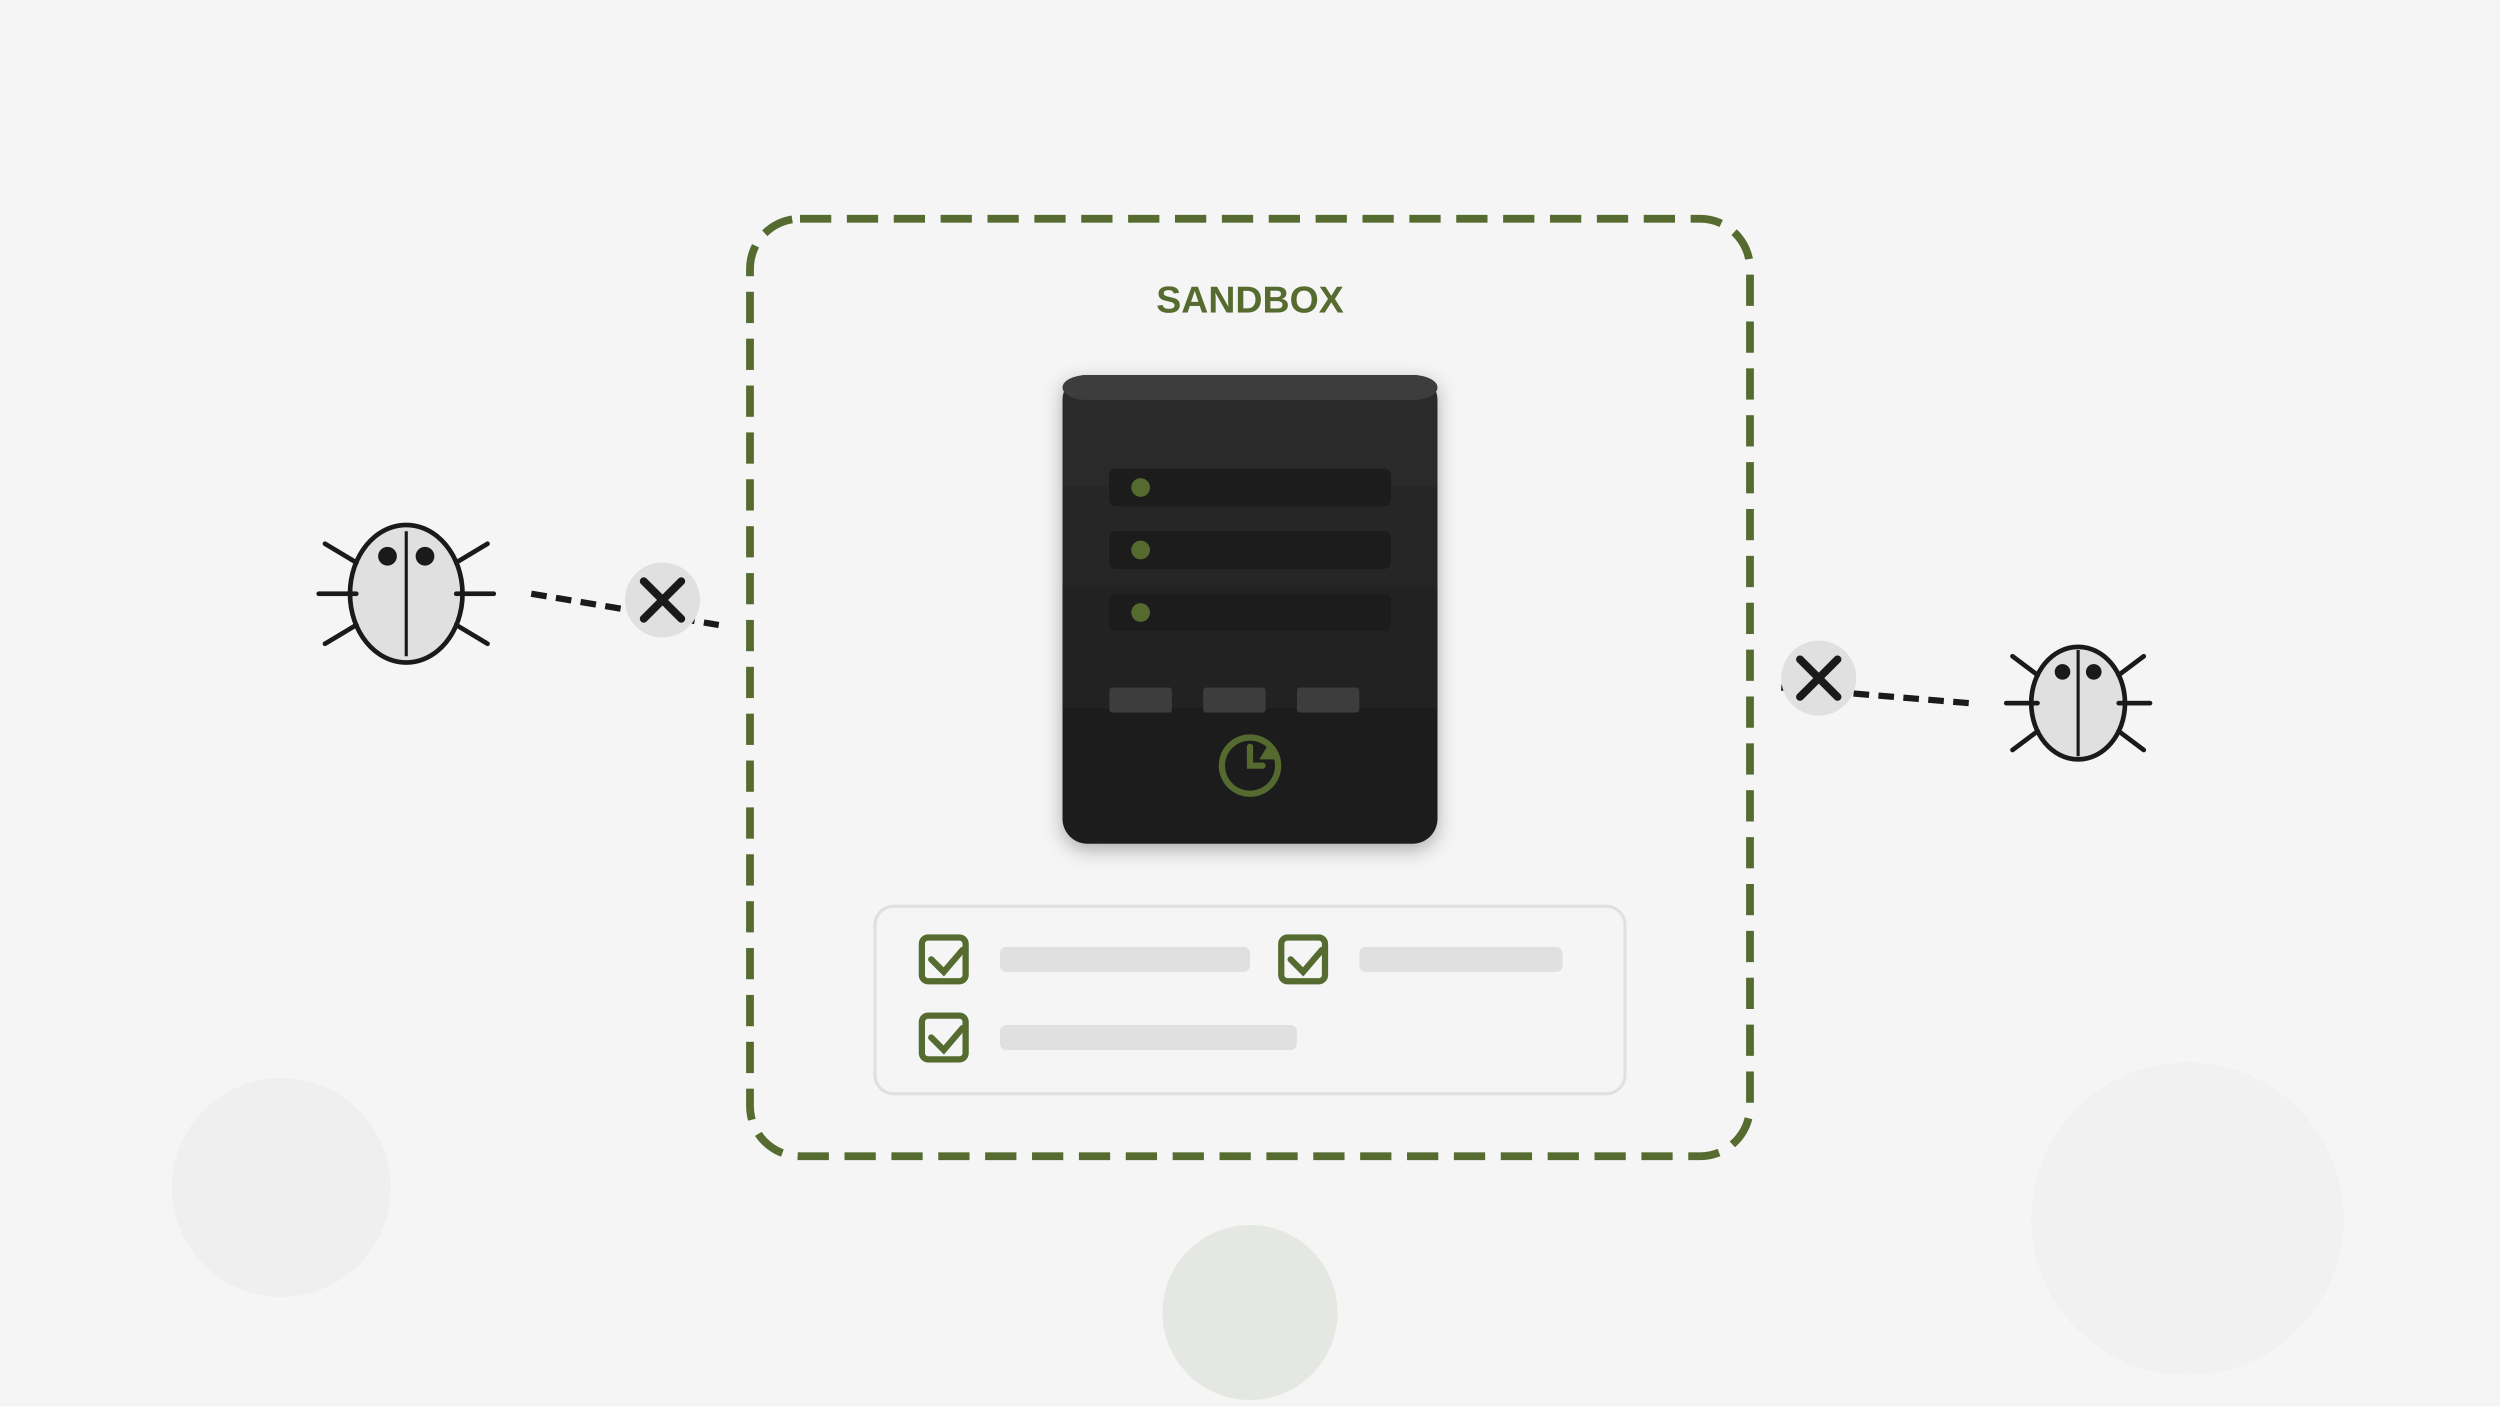
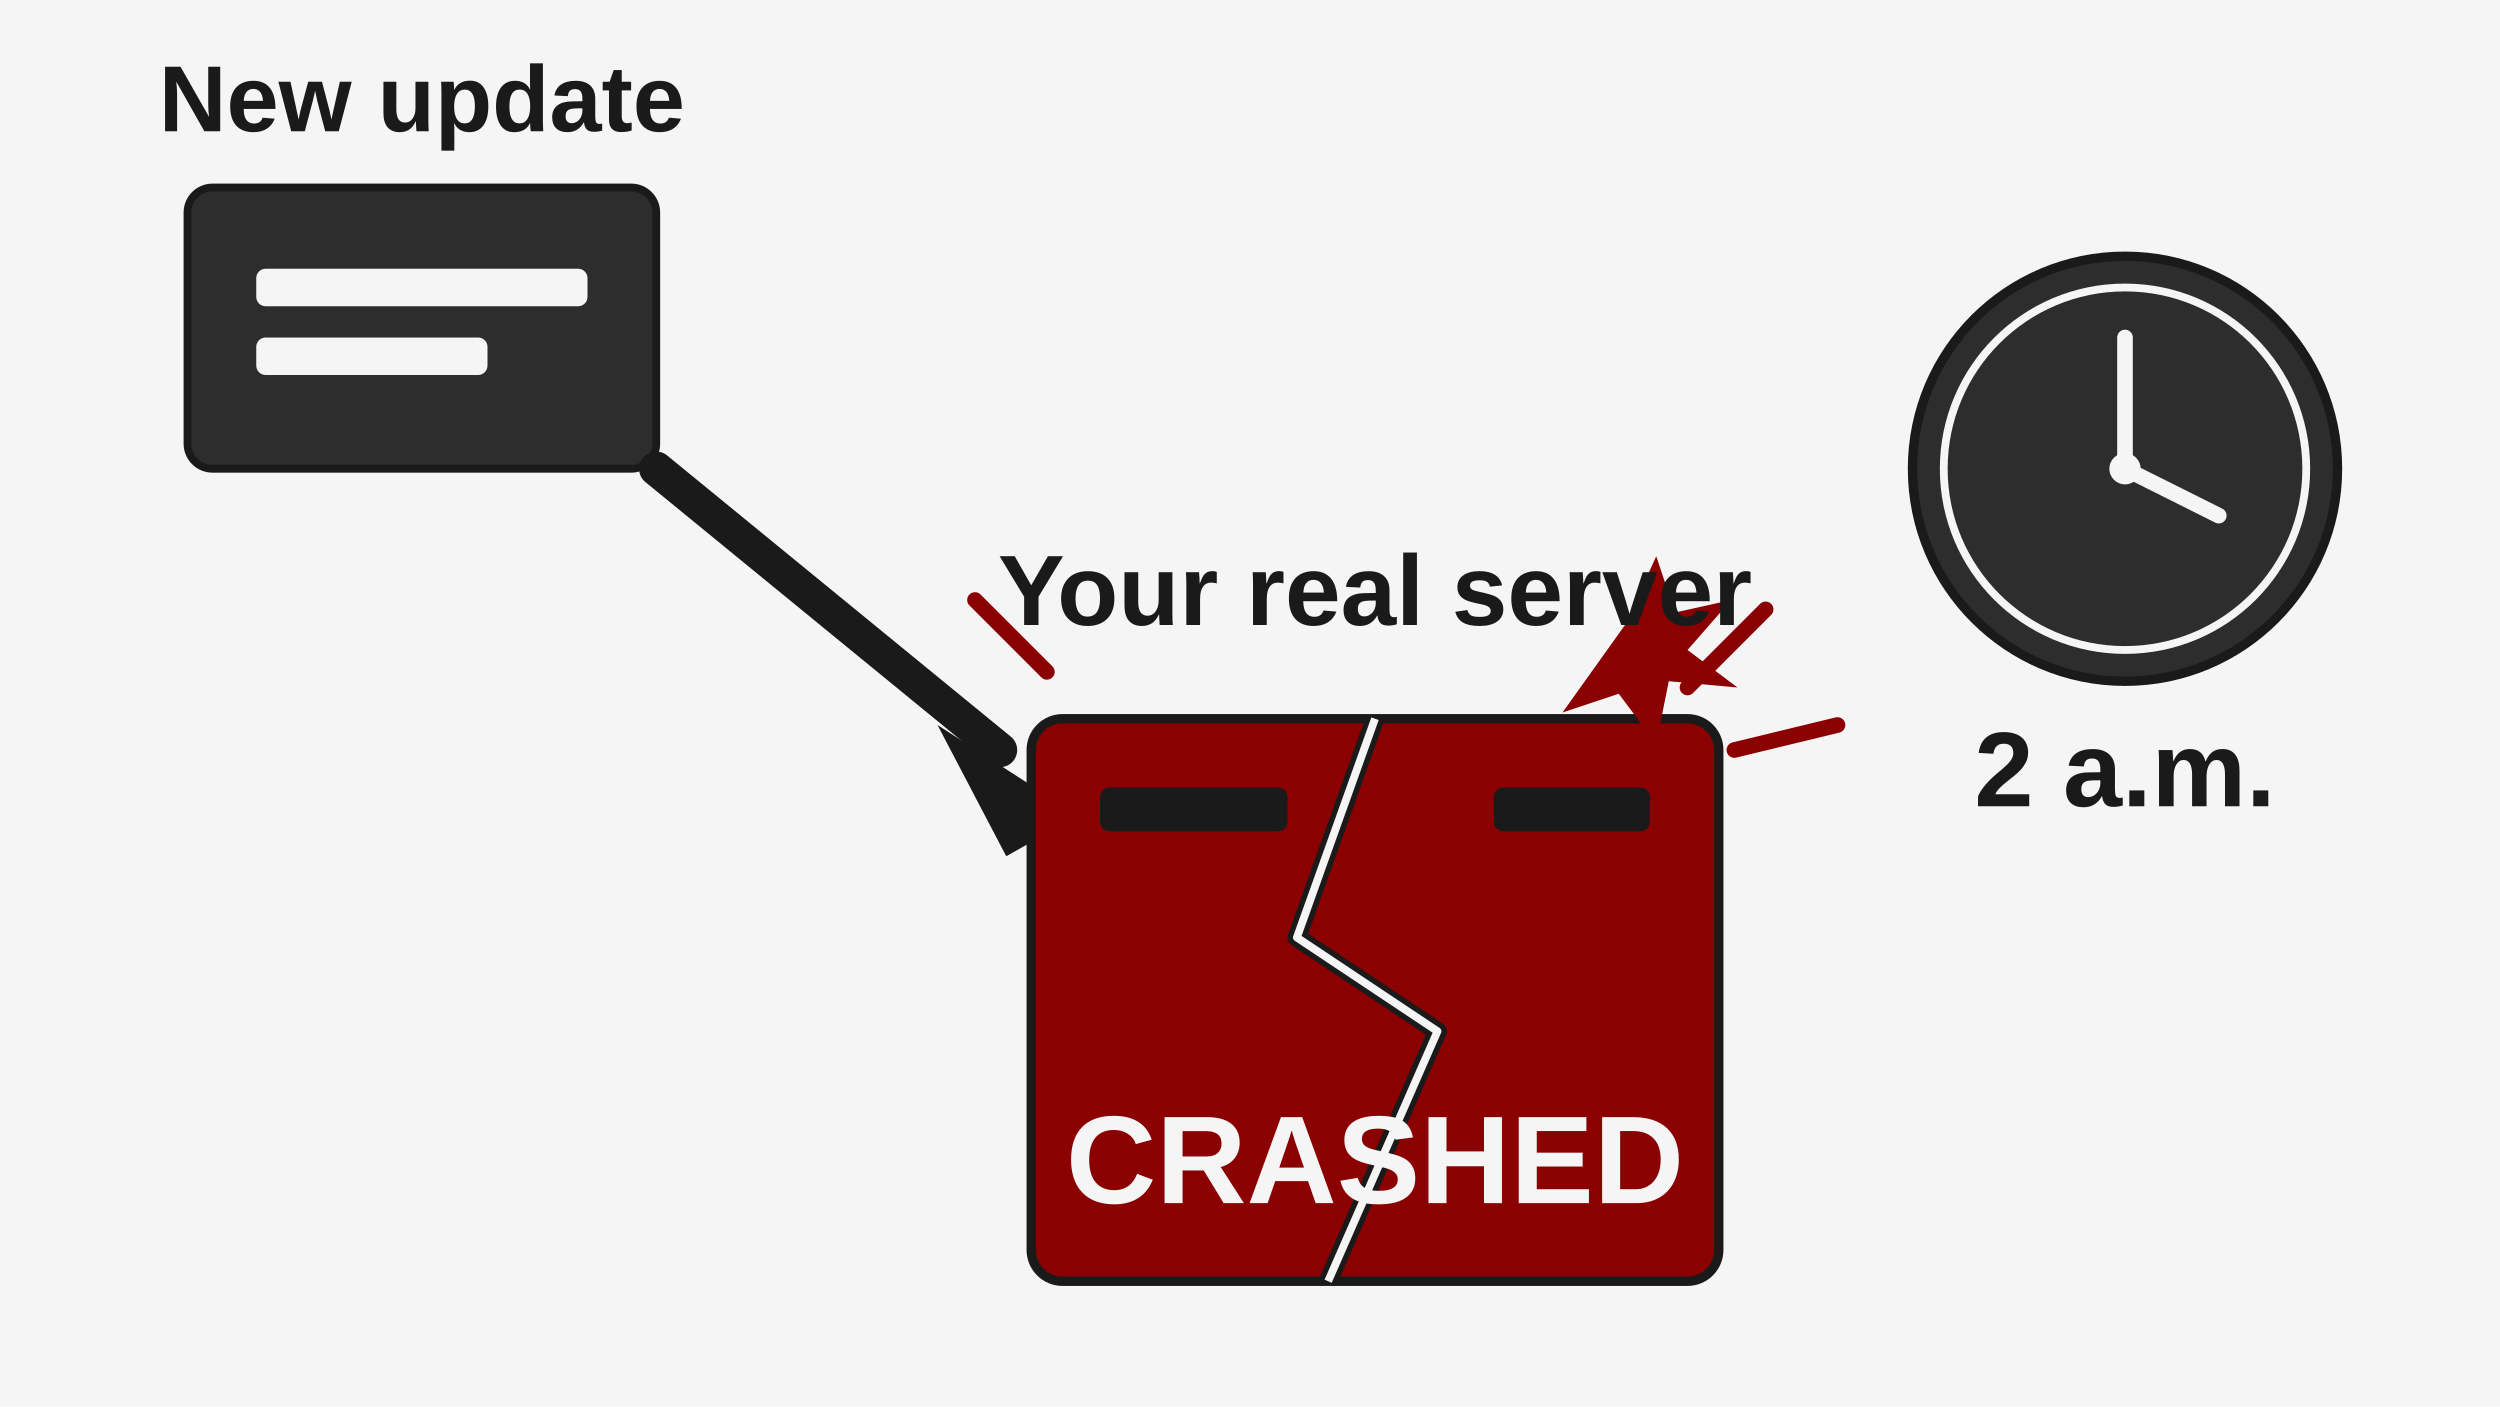
- <svg xmlns="http://www.w3.org/2000/svg" viewBox="0 0 800 450" width="800" height="450">
-   <defs>
-     <linearGradient id="serverGrad" x1="0%" y1="0%" x2="0%" y2="100%">
-       <stop offset="0%" style="stop-color:#2d2d2d;stop-opacity:1" />
-       <stop offset="100%" style="stop-color:#1a1a1a;stop-opacity:1" />
-     </linearGradient>
-     <filter id="shadow" x="-20%" y="-20%" width="140%" height="140%">
-       <feDropShadow dx="0" dy="2" stdDeviation="3" flood-color="#000" flood-opacity="0.3" />
-     </filter>
-   </defs>
-   <rect width="800" height="450" fill="#f5f5f5" />
-   <rect x="240" y="70" width="320" height="300" rx="16" fill="none" stroke="#556b2f" stroke-width="2.5" stroke-dasharray="10,5" />
-   <text x="400" y="100" text-anchor="middle" font-family="Arial, sans-serif" font-size="12" fill="#556b2f" font-weight="bold">SANDBOX</text>
-   <g transform="translate(340, 120)" filter="url(#shadow)">
-     <rect width="120" height="150" rx="8" fill="url(#serverGrad)" />
-     <rect x="0" y="0" width="120" height="8" rx="8" fill="#3d3d3d" />
-     <rect x="15" y="30" width="90" height="12" rx="2" fill="#1a1a1a" />
-     <rect x="15" y="50" width="90" height="12" rx="2" fill="#1a1a1a" />
-     <rect x="15" y="70" width="90" height="12" rx="2" fill="#1a1a1a" />
-     <circle cx="25" cy="36" r="3" fill="#556b2f" />
-     <circle cx="25" cy="56" r="3" fill="#556b2f" />
-     <circle cx="25" cy="76" r="3" fill="#556b2f" />
-     <rect x="15" y="100" width="20" height="8" rx="1" fill="#3d3d3d" />
-     <rect x="45" y="100" width="20" height="8" rx="1" fill="#3d3d3d" />
-     <rect x="75" y="100" width="20" height="8" rx="1" fill="#3d3d3d" />
-     <g transform="translate(50, 115)">
-       <circle cx="10" cy="10" r="9" fill="none" stroke="#556b2f" stroke-width="2" />
-       <path d="M10 4 L10 10 L14 10" fill="none" stroke="#556b2f" stroke-width="2" stroke-linecap="round" />
-       <polygon points="16,3 19,8 13,8" fill="#556b2f" />
-     </g>
+ <svg xmlns="http://www.w3.org/2000/svg" viewBox="0 0 800 450" width="800" height="450" role="img" aria-label="A new update dropped onto your real server has crashed it at 2 a.m., shown with red cracks and sparks.">
+   <rect x="0" y="0" width="800" height="450" fill="#f5f5f5" />
+   <rect x="60" y="60" width="150" height="90" rx="8" fill="#2d2d2d" stroke="#1a1a1a" stroke-width="2.5" />
+   <rect x="82" y="86" width="106" height="12" rx="3" fill="#f5f5f5" />
+   <rect x="82" y="108" width="74" height="12" rx="3" fill="#f5f5f5" />
+   <text x="135" y="42" font-family="Arial, 'Helvetica Neue', sans-serif" font-size="30" font-weight="bold" fill="#1a1a1a" text-anchor="middle">New update</text>
+   <g stroke="#1a1a1a" stroke-width="11" fill="none" stroke-linecap="round">
+     <path d="M210 150 L320 240" />
  </g>
-   <g transform="translate(280, 290)">
-     <rect width="240" height="60" rx="6" fill="#f5f5f5" stroke="#e0e0e0" stroke-width="1" />
-     <rect x="15" y="10" width="14" height="14" rx="2" fill="none" stroke="#556b2f" stroke-width="2" />
-     <polyline points="18,17 22,21 28,14" fill="none" stroke="#556b2f" stroke-width="2" stroke-linecap="round" />
-     <rect x="40" y="13" width="80" height="8" rx="2" fill="#e0e0e0" />
-     <rect x="130" y="10" width="14" height="14" rx="2" fill="none" stroke="#556b2f" stroke-width="2" />
-     <polyline points="133,17 137,21 143,14" fill="none" stroke="#556b2f" stroke-width="2" stroke-linecap="round" />
-     <rect x="155" y="13" width="65" height="8" rx="2" fill="#e0e0e0" />
-     <rect x="15" y="35" width="14" height="14" rx="2" fill="none" stroke="#556b2f" stroke-width="2" />
-     <polyline points="18,42 22,46 28,39" fill="none" stroke="#556b2f" stroke-width="2" stroke-linecap="round" />
-     <rect x="40" y="38" width="95" height="8" rx="2" fill="#e0e0e0" />
+   <path d="M345 261 L300 232 L322 274 Z" fill="#1a1a1a" />
+   <rect x="330" y="230" width="220" height="180" rx="10" fill="#8b0000" stroke="#1a1a1a" stroke-width="3" />
+   <polyline points="440,230 415,300 460,330 425,410" fill="none" stroke="#1a1a1a" stroke-width="6" stroke-linejoin="round" />
+   <polyline points="440,230 415,300 460,330 425,410" fill="none" stroke="#f5f5f5" stroke-width="2.5" stroke-linejoin="round" />
+   <rect x="352" y="252" width="60" height="14" rx="3" fill="#1a1a1a" />
+   <rect x="478" y="252" width="50" height="14" rx="3" fill="#1a1a1a" />
+   <g stroke="#8b0000" stroke-width="5" stroke-linecap="round">
+     <path d="M540 220 L565 195" />
+     <path d="M555 240 L588 232" />
+     <path d="M335 215 L312 192" />
  </g>
-   <g transform="translate(100, 160)">
-     <ellipse cx="30" cy="30" rx="18" ry="22" fill="#e0e0e0" stroke="#1a1a1a" stroke-width="1.5" />
-     <line x1="30" y1="10" x2="30" y2="50" stroke="#1a1a1a" stroke-width="1" />
-     <line x1="14" y1="20" x2="4" y2="14" stroke="#1a1a1a" stroke-width="1.5" stroke-linecap="round" />
-     <line x1="14" y1="30" x2="2" y2="30" stroke="#1a1a1a" stroke-width="1.5" stroke-linecap="round" />
-     <line x1="14" y1="40" x2="4" y2="46" stroke="#1a1a1a" stroke-width="1.5" stroke-linecap="round" />
-     <line x1="46" y1="20" x2="56" y2="14" stroke="#1a1a1a" stroke-width="1.5" stroke-linecap="round" />
-     <line x1="46" y1="30" x2="58" y2="30" stroke="#1a1a1a" stroke-width="1.5" stroke-linecap="round" />
-     <line x1="46" y1="40" x2="56" y2="46" stroke="#1a1a1a" stroke-width="1.5" stroke-linecap="round" />
-     <circle cx="24" cy="18" r="3" fill="#1a1a1a" />
-     <circle cx="36" cy="18" r="3" fill="#1a1a1a" />
-   </g>
-   <line x1="170" y1="190" x2="230" y2="200" stroke="#1a1a1a" stroke-width="2" stroke-dasharray="5,3" />
-   <g transform="translate(200, 180)">
-     <circle cx="12" cy="12" r="12" fill="#e0e0e0" />
-     <line x1="6" y1="6" x2="18" y2="18" stroke="#1a1a1a" stroke-width="2.5" stroke-linecap="round" />
-     <line x1="18" y1="6" x2="6" y2="18" stroke="#1a1a1a" stroke-width="2.5" stroke-linecap="round" />
-   </g>
-   <g transform="translate(640, 200)">
-     <ellipse cx="25" cy="25" rx="15" ry="18" fill="#e0e0e0" stroke="#1a1a1a" stroke-width="1.5" />
-     <line x1="25" y1="8" x2="25" y2="42" stroke="#1a1a1a" stroke-width="1" />
-     <line x1="12" y1="16" x2="4" y2="10" stroke="#1a1a1a" stroke-width="1.5" stroke-linecap="round" />
-     <line x1="12" y1="25" x2="2" y2="25" stroke="#1a1a1a" stroke-width="1.5" stroke-linecap="round" />
-     <line x1="12" y1="34" x2="4" y2="40" stroke="#1a1a1a" stroke-width="1.5" stroke-linecap="round" />
-     <line x1="38" y1="16" x2="46" y2="10" stroke="#1a1a1a" stroke-width="1.5" stroke-linecap="round" />
-     <line x1="38" y1="25" x2="48" y2="25" stroke="#1a1a1a" stroke-width="1.5" stroke-linecap="round" />
-     <line x1="38" y1="34" x2="46" y2="40" stroke="#1a1a1a" stroke-width="1.5" stroke-linecap="round" />
-     <circle cx="20" cy="15" r="2.5" fill="#1a1a1a" />
-     <circle cx="30" cy="15" r="2.5" fill="#1a1a1a" />
-   </g>
-   <line x1="630" y1="225" x2="570" y2="220" stroke="#1a1a1a" stroke-width="2" stroke-dasharray="5,3" />
-   <g transform="translate(570, 205)">
-     <circle cx="12" cy="12" r="12" fill="#e0e0e0" />
-     <line x1="6" y1="6" x2="18" y2="18" stroke="#1a1a1a" stroke-width="2.5" stroke-linecap="round" />
-     <line x1="18" y1="6" x2="6" y2="18" stroke="#1a1a1a" stroke-width="2.5" stroke-linecap="round" />
-   </g>
-   <circle cx="90" cy="380" r="35" fill="#e0e0e0" opacity="0.3" />
-   <circle cx="700" cy="390" r="50" fill="#e0e0e0" opacity="0.2" />
-   <circle cx="400" cy="420" r="28" fill="#556b2f" opacity="0.1" />
+   <path d="M520 200 l10 -22 6 18 18 -4 -14 16 16 12 -22 -2 -4 20 -12 -16 -18 6 z" fill="#8b0000" />
+   <text x="440" y="200" font-family="Arial, 'Helvetica Neue', sans-serif" font-size="32" font-weight="bold" fill="#1a1a1a" text-anchor="middle">Your real server</text>
+   <text x="440" y="385" font-family="Arial, 'Helvetica Neue', sans-serif" font-size="40" font-weight="bold" fill="#f5f5f5" text-anchor="middle">CRASHED</text>
+   <circle cx="680" cy="150" r="68" fill="#2d2d2d" stroke="#1a1a1a" stroke-width="3" />
+   <circle cx="680" cy="150" r="58" fill="none" stroke="#f5f5f5" stroke-width="2.5" />
+   <line x1="680" y1="150" x2="680" y2="108" stroke="#f5f5f5" stroke-width="5" stroke-linecap="round" />
+   <line x1="680" y1="150" x2="710" y2="165" stroke="#f5f5f5" stroke-width="5" stroke-linecap="round" />
+   <circle cx="680" cy="150" r="5" fill="#f5f5f5" />
+   <text x="680" y="258" font-family="Arial, 'Helvetica Neue', sans-serif" font-size="34" font-weight="bold" fill="#1a1a1a" text-anchor="middle">2 a.m.</text>
</svg>
